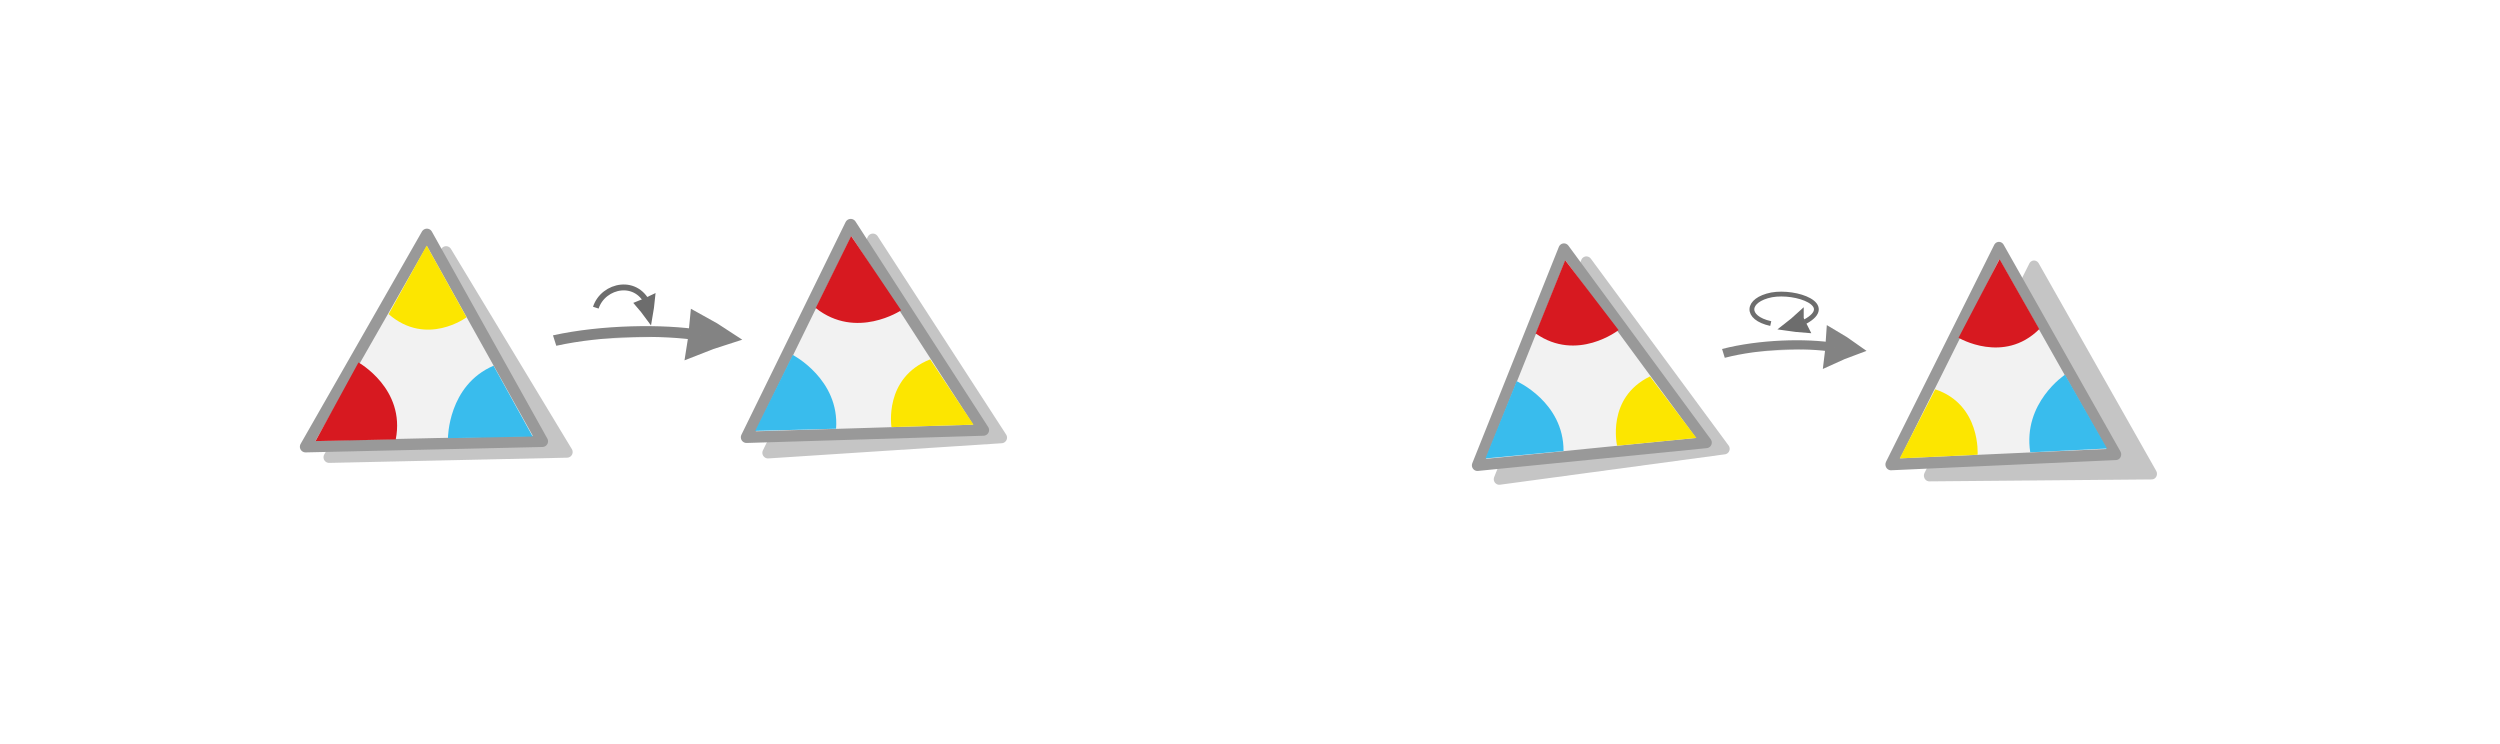
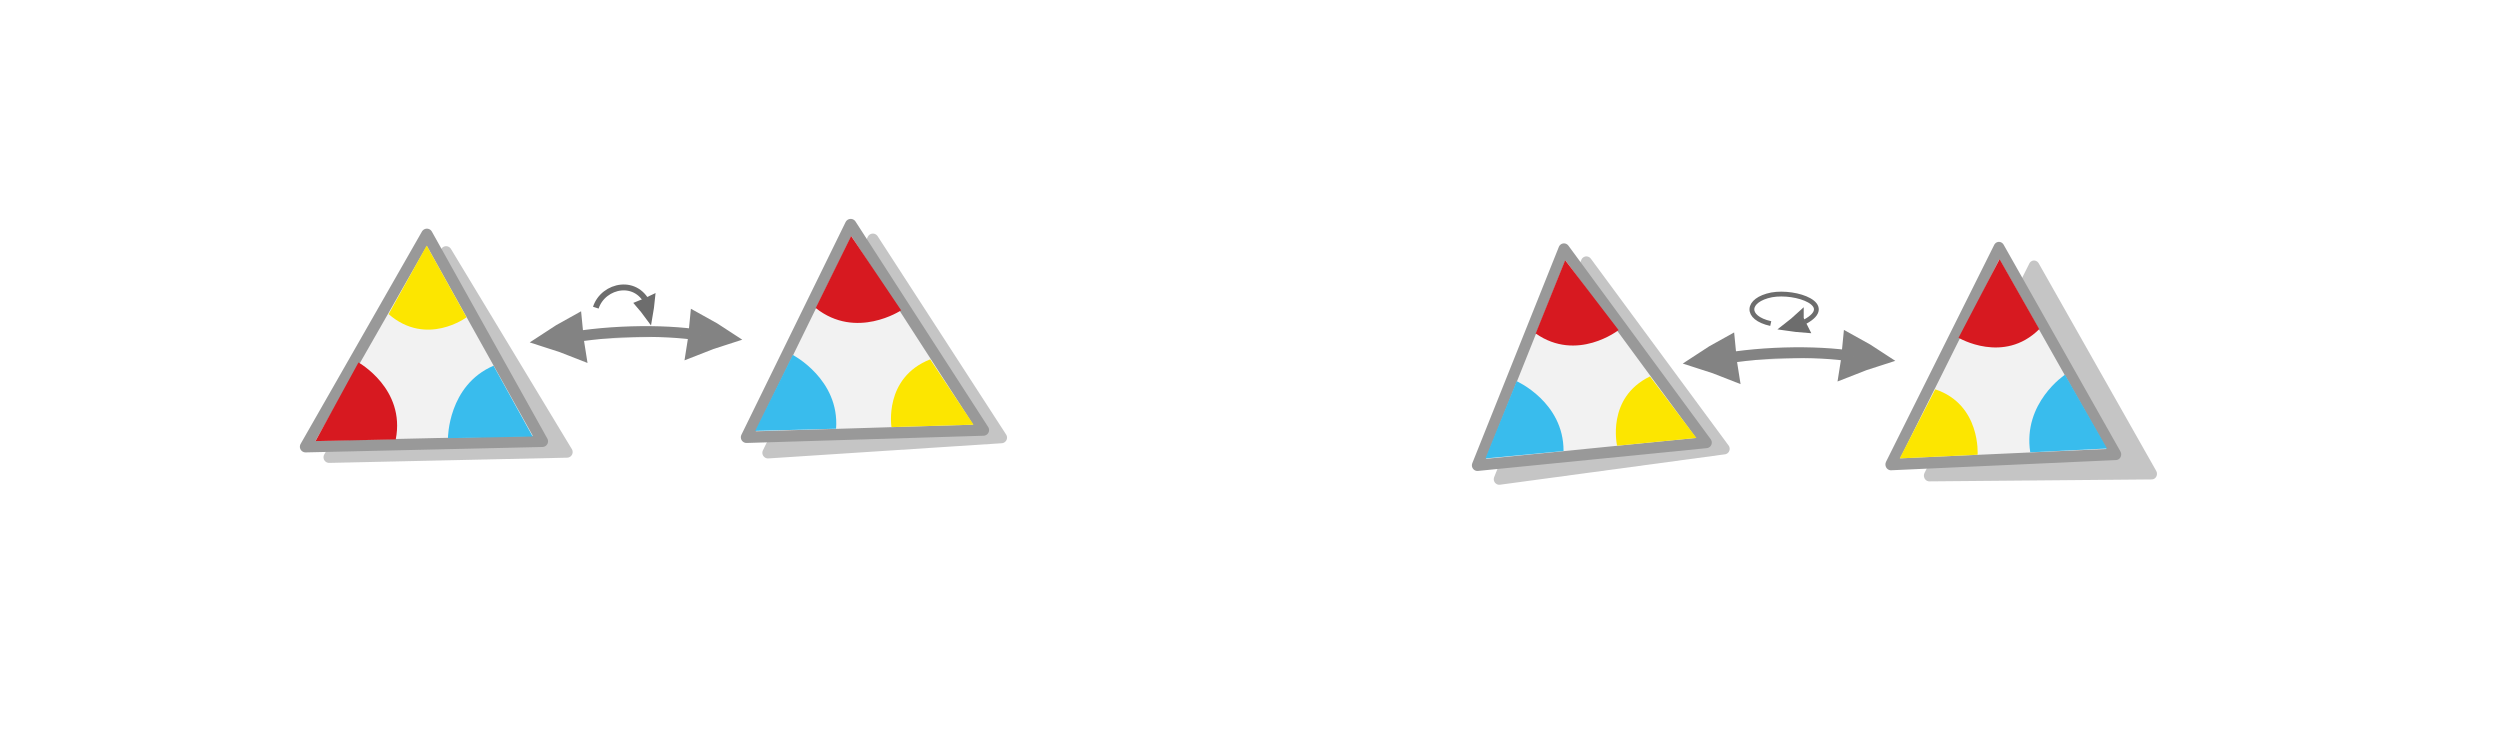
<svg xmlns="http://www.w3.org/2000/svg" viewBox="0 0 595.3 177" version="1.1" id="svg290">
  <defs id="defs294">
    </defs>
  <g id="g1779-5-2" transform="matrix(-0.3797133,-0.5068881,0.4975869,-0.3849669,446.8994,286.6169)" style="display:inline">
    <path style="opacity:0.57;fill:#999999;stroke:#999999;stroke-width:4.165;stroke-linecap:butt;stroke-linejoin:round;stroke-miterlimit:4;stroke-dasharray:none;stroke-opacity:1" d="M 346.882,125.754 302.326,50.04 259.606,125.093 Z" id="path1725-3-3-7" />
    <path style="fill:#f2f2f2;stroke:#999999;stroke-width:4.2;stroke-linecap:butt;stroke-linejoin:round;stroke-miterlimit:4;stroke-dasharray:none;stroke-opacity:1" d="M 355.899,121.897 311.474,46.568 265.595,121.078 Z" id="path1725-5-0" />
    <path style="fill:#39bced;fill-opacity:1;stroke:#000000;stroke-width:0;stroke-linecap:butt;stroke-linejoin:miter;stroke-miterlimit:4;stroke-dasharray:none;stroke-opacity:1" d="m 295.924,75.922 c 14.507,11.167 31.546,1.635 31.546,1.635 L 311.684,50.552 Z" id="path1742-62-9" />
    <path style="fill:#d71920;fill-opacity:1;stroke:#000000;stroke-width:0;stroke-linecap:butt;stroke-linejoin:miter;stroke-miterlimit:4;stroke-dasharray:none;stroke-opacity:1" d="m 337.278,94.155 c -18.135,5.947 -18.061,25.877 -18.061,25.877 l 33.059,-0.334 z" id="path1742-6-9-3" />
    <path style="fill:#fce600;fill-opacity:1;stroke:#000000;stroke-width:0;stroke-linecap:butt;stroke-linejoin:miter;stroke-miterlimit:4;stroke-dasharray:none;stroke-opacity:1" d="M 298.206,119.022 C 301.983,100.862 285.178,93.346 285.178,93.346 L 269.253,119.129 Z" id="path1742-6-7-1-6" />
  </g>
  <g id="g1779-5-2-7" transform="matrix(0.2901745,-0.5691091,-0.5402797,-0.317769,438.5899,300.2412)" style="display:inline">
    <path style="opacity:0.57;fill:#999999;stroke:#999999;stroke-width:4.165;stroke-linecap:butt;stroke-linejoin:round;stroke-miterlimit:4;stroke-dasharray:none;stroke-opacity:1" d="M 356.56,106.78 312.004,31.066 269.284,106.12 Z" id="path1725-3-3-7-4" />
    <path style="fill:#f2f2f2;stroke:#999999;stroke-width:4.2;stroke-linecap:butt;stroke-linejoin:round;stroke-miterlimit:4;stroke-dasharray:none;stroke-opacity:1" d="M 355.899,121.897 311.474,46.568 265.595,121.078 Z" id="path1725-5-0-5" />
    <path style="fill:#39bced;fill-opacity:1;stroke:#000000;stroke-width:0;stroke-linecap:butt;stroke-linejoin:miter;stroke-miterlimit:4;stroke-dasharray:none;stroke-opacity:1" d="m 295.924,75.922 c 14.507,11.167 31.546,1.635 31.546,1.635 L 311.684,50.552 Z" id="path1742-62-9-2" />
    <path style="fill:#d71920;fill-opacity:1;stroke:#000000;stroke-width:0;stroke-linecap:butt;stroke-linejoin:miter;stroke-miterlimit:4;stroke-dasharray:none;stroke-opacity:1" d="m 337.278,94.155 c -18.135,5.947 -18.061,25.877 -18.061,25.877 l 33.059,-0.334 z" id="path1742-6-9-3-5" />
    <path style="fill:#fce600;fill-opacity:1;stroke:#000000;stroke-width:0;stroke-linecap:butt;stroke-linejoin:miter;stroke-miterlimit:4;stroke-dasharray:none;stroke-opacity:1" d="M 298.206,119.022 C 301.983,100.862 285.178,93.346 285.178,93.346 L 269.253,119.129 Z" id="path1742-6-7-1-6-4" />
  </g>
  <g id="g5310-1" transform="matrix(0.6047162,0.00501208,0.00231235,0.5987992,334.3874,17.16695)" style="display:inline">
-     <g style="fill:#dddddd;stroke:#838383;stroke-width:6.389;stroke-miterlimit:10" id="g1482-7" transform="matrix(0.4071839,-0.01439391,0.01381353,0.4181201,42.75289,18.54725)">
-       <path style="stroke-width:35.526" id="path1478-7" transform="matrix(0.4768,-0.02932,0.03214,0.42867,147.58,197.367)" d="m 315.1,101.79 c 10.682,-4.135 21.77,-7.738 33.127,-11.074 -8.518,-8.139 -17.577,-16.01 -27.178,-23.616 -2.04,12.119 -3.103,21.663 -5.949,34.69 z" />
-       <path style="stroke-width:10.649;paint-order:markers fill stroke" id="path1480-1" transform="matrix(0.89574,0,0,0.81736,18.384,154.236)" d="m 197.036,89.49 c 39.237,-9.724 89.303,-9.828 120.462,-3.317" />
-     </g>
    <circle id="path3331" style="fill:#666666;stroke:#999999;stroke-width:1.053" cx="143.791" cy="93.295" r="0" transform="matrix(0.999965,-0.00836992,-0.00382383,0.9999927,0,0)" />
    <g stroke="#6d6d6d" fill="none" stroke-width="6.389" stroke-miterlimit="10" id="g3795-7" transform="matrix(0.4613033,-0.00386122,-0.00178139,0.4658616,-16.41757,-7.680303)" style="display:inline">
      <path d="m 372.157,227.667 c -2.167,1.984 -4.515,3.918 -6.972,5.836 3.368,0.49 6.838,0.869 10.409,1.138 -1.211,-2.432 -2.305,-4.284 -3.438,-6.973 z" stroke-width="8.945" id="path3791-5" />
      <path d="m 348.479,231.447 c -22.2,-4.887 -20.939,-20.195 0.782,-24.506 20.961,-3.717 54.995,8.516 28.472,22.943" stroke-width="4.106" paint-order="markers fill stroke" id="path3793-3" />
+     </g>
+     <g style="display:inline;fill:#dddddd;stroke:#838383;stroke-width:6.389;stroke-miterlimit:10" id="g1482-7-0-7-2" transform="matrix(0.5339005,-0.01138521,0.00714176,0.4925693,13.36033,4.388666)">
+       <path style="stroke-width:35.526" id="path1478-7-9-9-3" transform="matrix(0.4768,-0.02932,0.03214,0.42867,147.58,197.367)" d="m 315.1,101.79 c 10.682,-4.135 21.77,-7.738 33.127,-11.074 -8.518,-8.139 -17.577,-16.01 -27.178,-23.616 -2.04,12.119 -3.103,21.663 -5.949,34.69 z" />
+       <path style="display:inline;fill:#dddddd;stroke:#838383;stroke-width:16.098;stroke-miterlimit:10" id="path1478-7-9-9-0-7" d="m 208.959,232.485 c -4.887,-2.224 -9.993,-4.238 -15.238,-6.149 4.43,-3.116 9.106,-6.095 14.026,-8.937 0.405,5.269 0.466,9.395 1.212,15.086 z" />
+       <path style="stroke-width:10.649;paint-order:markers fill stroke" id="path1480-1-3-2-5" transform="matrix(0.89574,0,0,0.81736,18.384,154.236)" d="m 197.036,89.49 c 39.237,-9.724 89.303,-9.828 120.462,-3.317" />
    </g>
  </g>
  <g id="g1779-5" transform="matrix(-0.3148336,0.5628536,-0.5628536,-0.3148336,253.4189,-55.56986)" style="display:inline">
    <path style="opacity:0.57;fill:#999999;stroke:#999999;stroke-width:4.165;stroke-linecap:butt;stroke-linejoin:round;stroke-miterlimit:4;stroke-dasharray:none;stroke-opacity:1" d="M 355.045,112.399 310.489,36.685 267.768,111.738 Z" id="path1725-3-3" />
    <path style="fill:#f2f2f2;stroke:#999999;stroke-width:4.2;stroke-linecap:butt;stroke-linejoin:round;stroke-miterlimit:4;stroke-dasharray:none;stroke-opacity:1" d="M 355.899,121.897 311.474,46.568 265.595,121.078 Z" id="path1725-5" />
    <path style="fill:#39bced;fill-opacity:1;stroke:#000000;stroke-width:0;stroke-linecap:butt;stroke-linejoin:miter;stroke-miterlimit:4;stroke-dasharray:none;stroke-opacity:1" d="m 295.924,75.922 c 14.507,11.167 31.546,1.635 31.546,1.635 L 311.684,50.552 Z" id="path1742-62" />
    <path style="fill:#d71920;fill-opacity:1;stroke:#000000;stroke-width:0;stroke-linecap:butt;stroke-linejoin:miter;stroke-miterlimit:4;stroke-dasharray:none;stroke-opacity:1" d="m 337.278,94.155 c -18.135,5.947 -18.061,25.877 -18.061,25.877 l 33.059,-0.334 z" id="path1742-6-9" />
    <path style="fill:#fce600;fill-opacity:1;stroke:#000000;stroke-width:0;stroke-linecap:butt;stroke-linejoin:miter;stroke-miterlimit:4;stroke-dasharray:none;stroke-opacity:1" d="M 298.206,119.022 C 301.983,100.862 285.178,93.346 285.178,93.346 L 269.253,119.129 Z" id="path1742-6-7-1" />
  </g>
  <g id="g1779-5-2-9" transform="matrix(-0.3547376,-0.538596,0.538596,-0.3547376,263.1701,288.4028)" style="display:inline">
    <path style="opacity:0.57;fill:#999999;stroke:#999999;stroke-width:4.165;stroke-linecap:butt;stroke-linejoin:round;stroke-miterlimit:4;stroke-dasharray:none;stroke-opacity:1" d="M 346.882,125.754 302.326,50.04 259.606,125.093 Z" id="path1725-3-3-7-6" />
    <path style="fill:#f2f2f2;stroke:#999999;stroke-width:4.2;stroke-linecap:butt;stroke-linejoin:round;stroke-miterlimit:4;stroke-dasharray:none;stroke-opacity:1" d="M 355.899,121.897 311.474,46.568 265.595,121.078 Z" id="path1725-5-0-9" />
    <path style="fill:#39bced;fill-opacity:1;stroke:#000000;stroke-width:0;stroke-linecap:butt;stroke-linejoin:miter;stroke-miterlimit:4;stroke-dasharray:none;stroke-opacity:1" d="m 295.924,75.922 c 14.507,11.167 31.546,1.635 31.546,1.635 L 311.684,50.552 Z" id="path1742-62-9-3" />
    <path style="fill:#d71920;fill-opacity:1;stroke:#000000;stroke-width:0;stroke-linecap:butt;stroke-linejoin:miter;stroke-miterlimit:4;stroke-dasharray:none;stroke-opacity:1" d="m 337.278,94.155 c -18.135,5.947 -18.061,25.877 -18.061,25.877 l 33.059,-0.334 z" id="path1742-6-9-3-3" />
    <path style="fill:#fce600;fill-opacity:1;stroke:#000000;stroke-width:0;stroke-linecap:butt;stroke-linejoin:miter;stroke-miterlimit:4;stroke-dasharray:none;stroke-opacity:1" d="M 298.206,119.022 C 301.983,100.862 285.178,93.346 285.178,93.346 L 269.253,119.129 Z" id="path1742-6-7-1-6-8" />
  </g>
  <g id="g14254" transform="matrix(0.4345366,0.7442844,-0.7442844,0.4345366,131.1518,13.53024)">
    <g style="display:inline;fill:#dddddd;stroke:#838383;stroke-width:6.389;stroke-miterlimit:10" id="g1482-7-0-7" transform="matrix(0.1847109,-0.325908,0.2987756,0.1671017,-35.69447,64.12282)">
      <path style="stroke-width:35.526" id="path1478-7-9-9" transform="matrix(0.4768,-0.02932,0.03214,0.42867,147.58,197.367)" d="m 315.1,101.79 c 10.682,-4.135 21.77,-7.738 33.127,-11.074 -8.518,-8.139 -17.577,-16.01 -27.178,-23.616 -2.04,12.119 -3.103,21.663 -5.949,34.69 z" />
+       <path style="display:inline;fill:#dddddd;stroke:#838383;stroke-width:16.098;stroke-miterlimit:10" id="path1478-7-9-9-0" d="m 208.959,232.485 c -4.887,-2.224 -9.993,-4.238 -15.238,-6.149 4.43,-3.116 9.106,-6.095 14.026,-8.937 0.405,5.269 0.466,9.395 1.212,15.086 z" />
      <path style="stroke-width:10.649;paint-order:markers fill stroke" id="path1480-1-3-2" transform="matrix(0.89574,0,0,0.81736,18.384,154.236)" d="m 197.036,89.49 c 39.237,-9.724 89.303,-9.828 120.462,-3.317" />
    </g>
    <g stroke="#6d6d6d" fill="none" stroke-width="6.389" stroke-miterlimit="10" id="g3795-7-1-11" transform="matrix(0.1947049,-0.2417611,0.2417611,0.1947049,-54.52031,63.74217)" style="display:inline">
      <path d="m 383.055,214.344 c 2.235,1.907 4.443,4.001 6.646,6.203 0.073,-3.403 0.024,-6.893 -0.147,-10.47 -2.265,1.5 -3.969,2.813 -6.499,4.267 z" stroke-width="8.945" id="path3791-5-0-59" />
      <path d="m 343,222.792 c 3.516,-21.151 33.051,-32.205 46.554,-8.173" stroke-width="5.24" paint-order="markers fill stroke" id="path3793-3-6-7" />
    </g>
  </g>
</svg>
